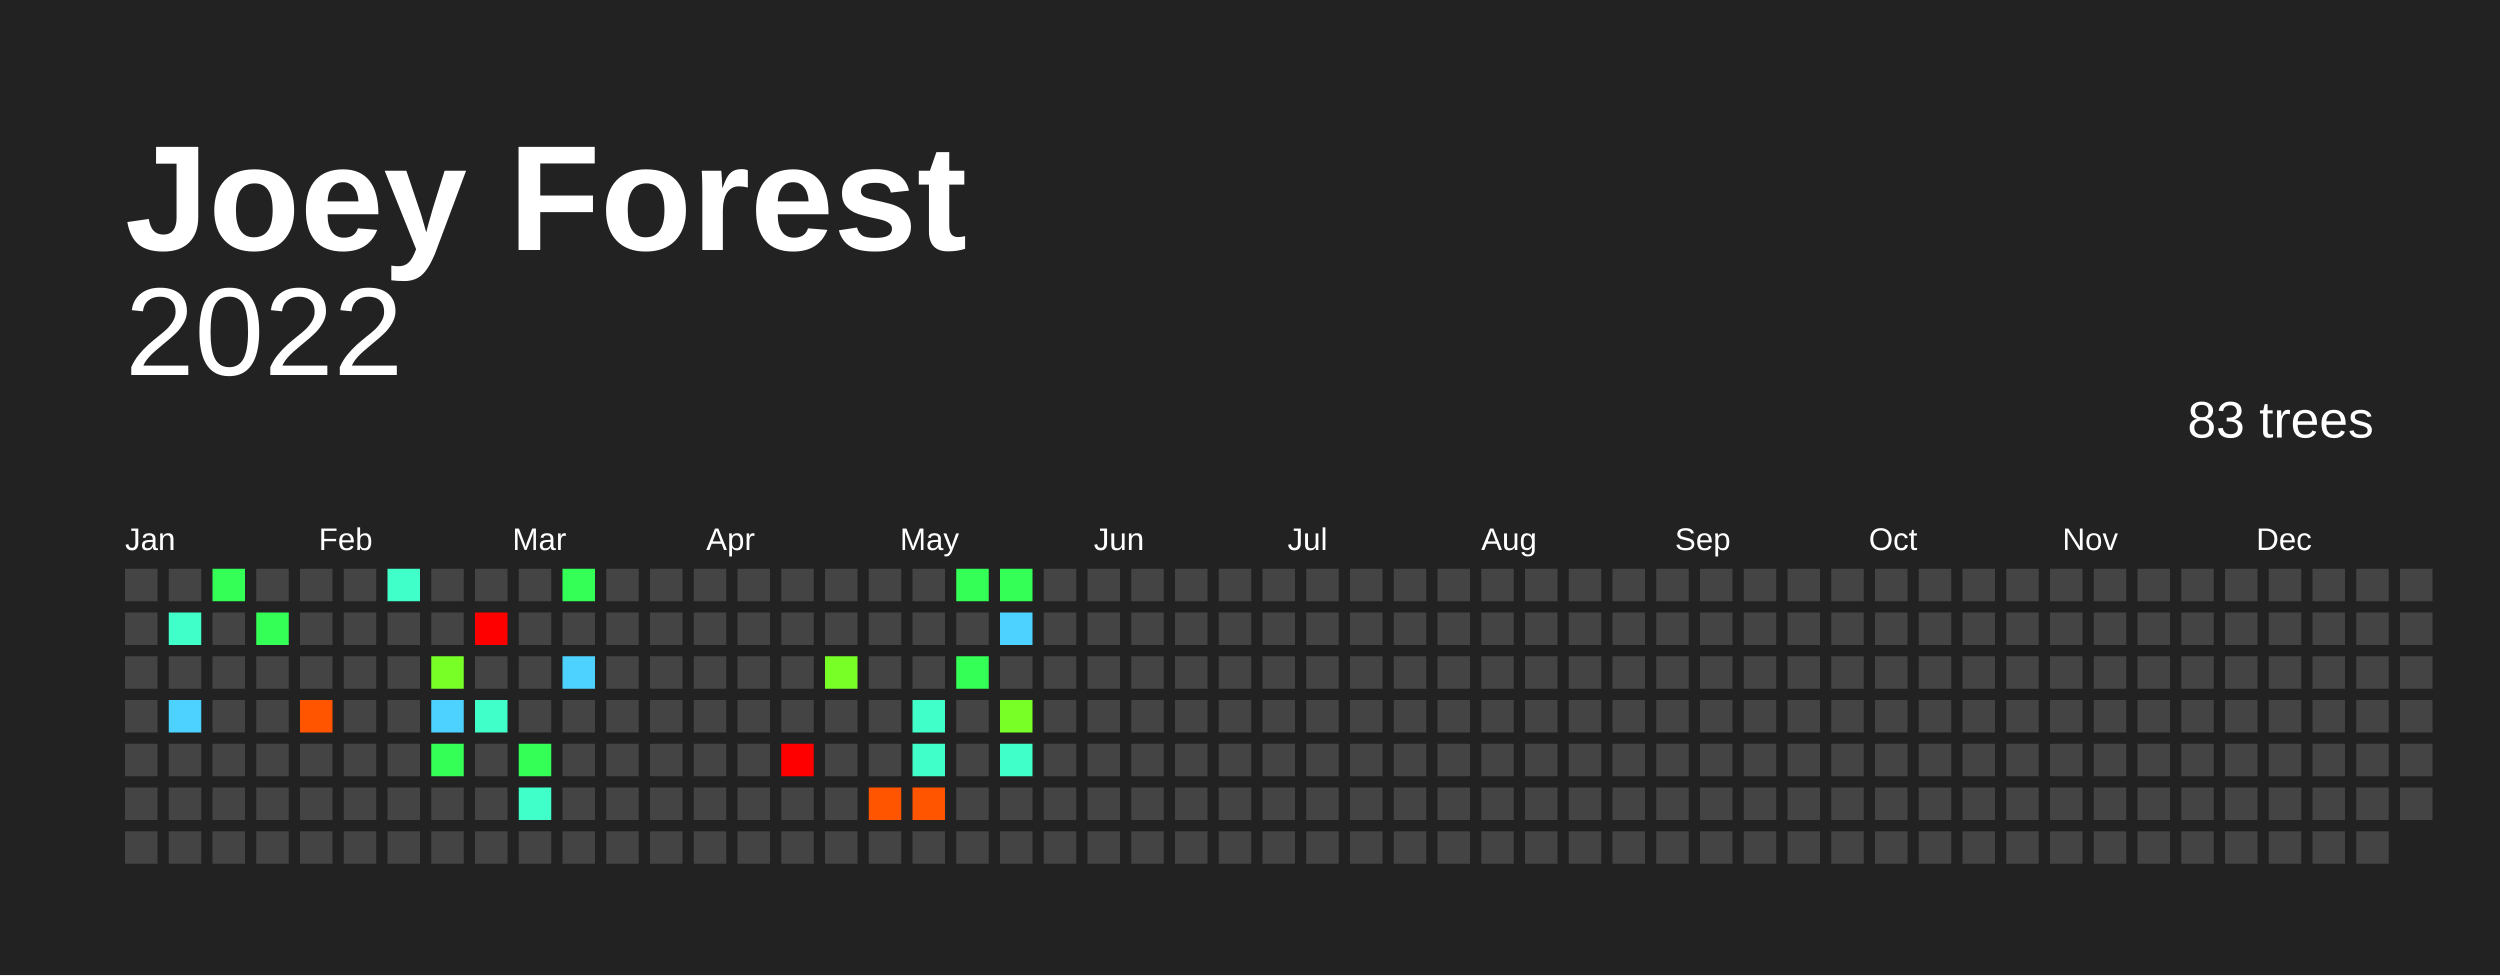
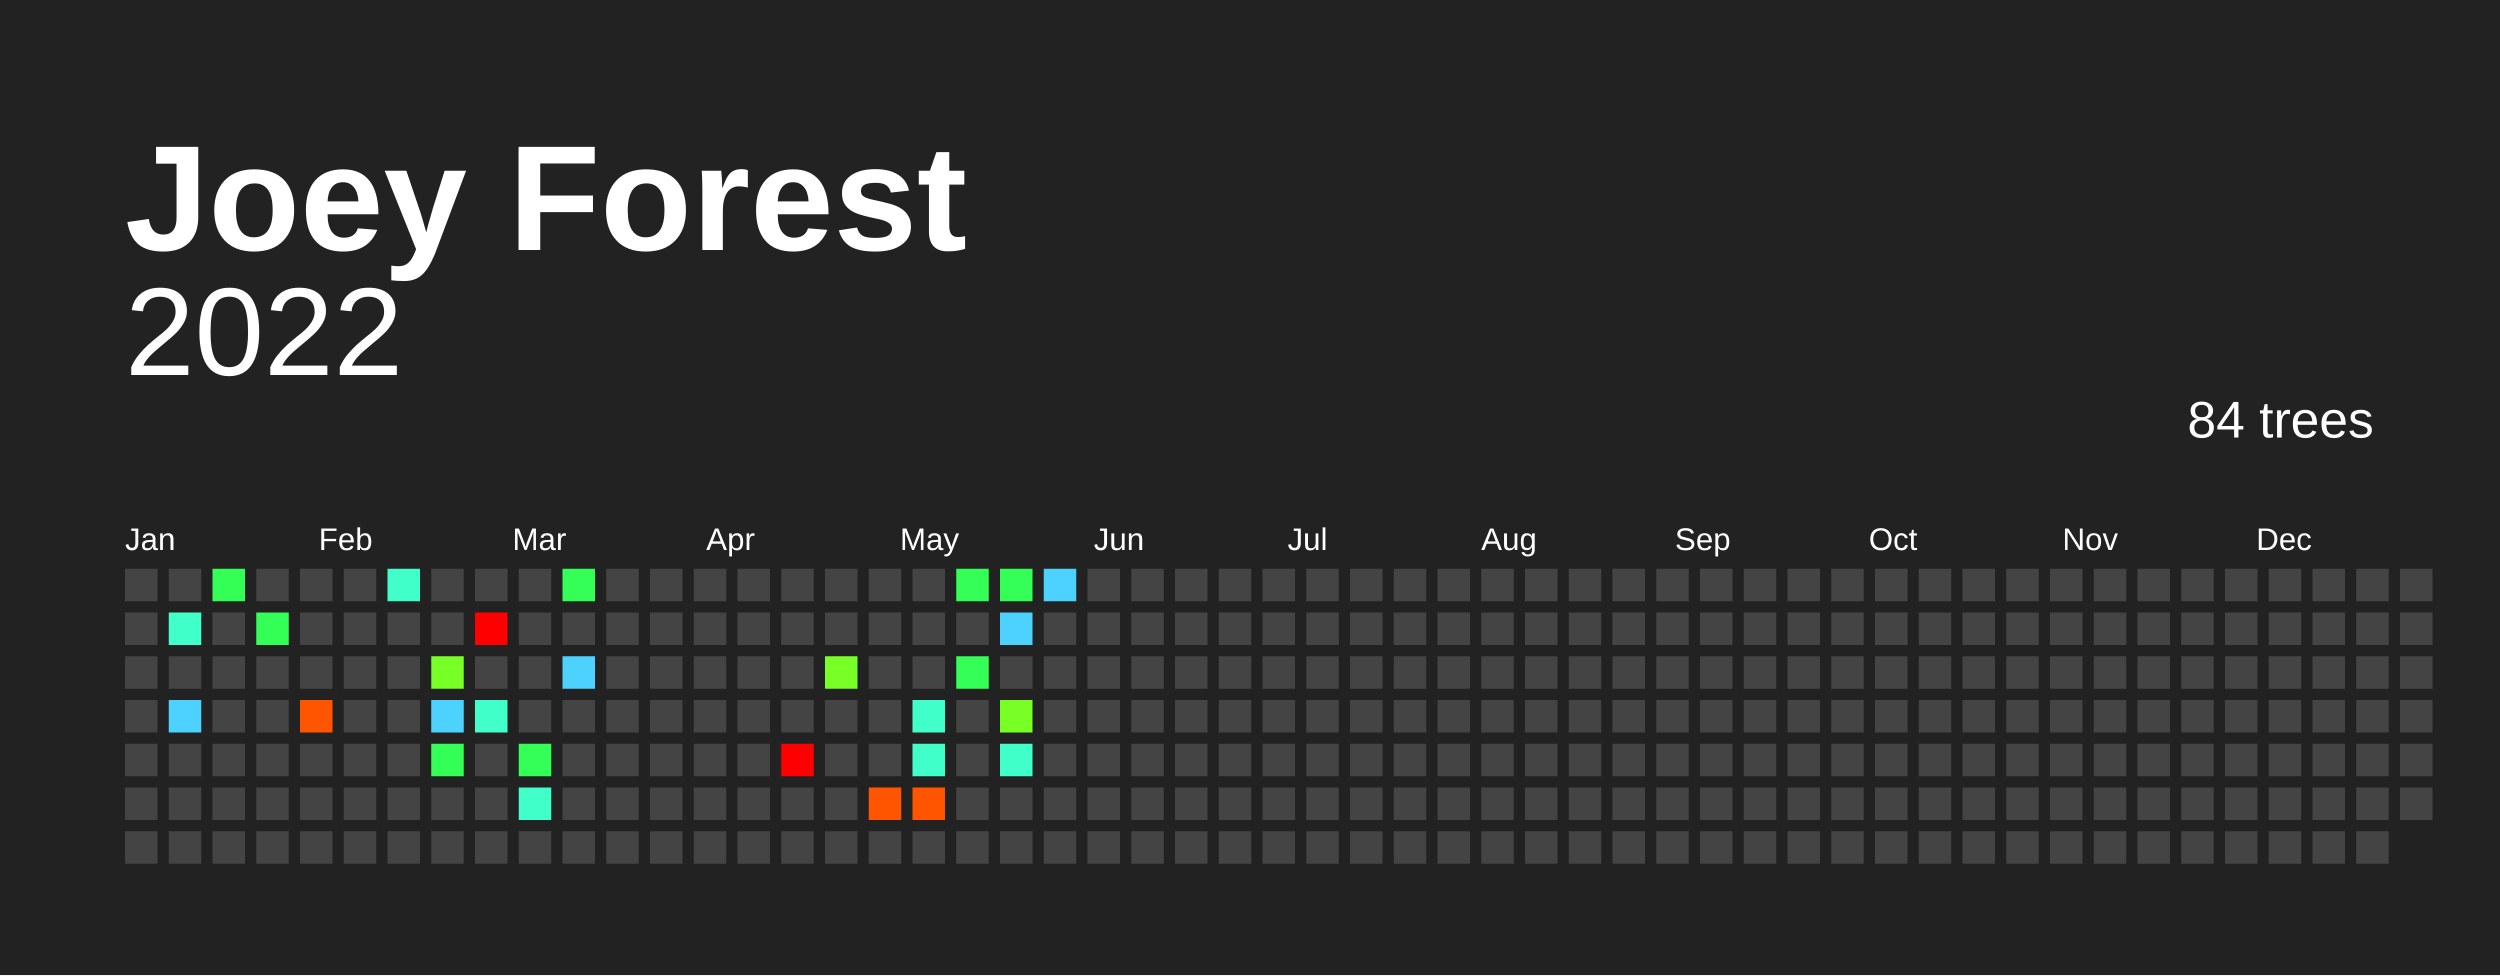
<svg xmlns="http://www.w3.org/2000/svg" baseProfile="full" height="78mm" version="1.1" viewBox="0,0,200,78" width="200mm">
  <defs />
  <rect fill="#222222" height="78" width="200" x="0" y="0" />
  <text fill="#FFFFFF" style="font-size:12px; font-family:Arial; font-weight:bold;" x="10" y="20">Joey Forest</text>
  <text alignment-baseline="hanging" fill="#FFFFFF" style="font-size:10.0px; font-family:Arial;" x="10" y="30">2022</text>
-   <text alignment-baseline="hanging" fill="#FFFFFF" style="font-size:4.125px; font-family:Arial;" x="175" y="35">83 trees</text>
+   <text alignment-baseline="hanging" fill="#FFFFFF" style="font-size:4.125px; font-family:Arial;" x="175" y="35">84 trees</text>
  <text fill="#FFFFFF" style="font-size:2.5px; font-family:Arial" x="10.0" y="44">Jan</text>
  <text fill="#FFFFFF" style="font-size:2.5px; font-family:Arial" x="25.5" y="44">Feb</text>
  <text fill="#FFFFFF" style="font-size:2.5px; font-family:Arial" x="41.0" y="44">Mar</text>
  <text fill="#FFFFFF" style="font-size:2.5px; font-family:Arial" x="56.5" y="44">Apr</text>
  <text fill="#FFFFFF" style="font-size:2.5px; font-family:Arial" x="72.0" y="44">May</text>
  <text fill="#FFFFFF" style="font-size:2.5px; font-family:Arial" x="87.5" y="44">Jun</text>
  <text fill="#FFFFFF" style="font-size:2.5px; font-family:Arial" x="103.0" y="44">Jul</text>
  <text fill="#FFFFFF" style="font-size:2.5px; font-family:Arial" x="118.5" y="44">Aug</text>
  <text fill="#FFFFFF" style="font-size:2.5px; font-family:Arial" x="134.0" y="44">Sep</text>
  <text fill="#FFFFFF" style="font-size:2.5px; font-family:Arial" x="149.5" y="44">Oct</text>
  <text fill="#FFFFFF" style="font-size:2.5px; font-family:Arial" x="165.0" y="44">Nov</text>
  <text fill="#FFFFFF" style="font-size:2.5px; font-family:Arial" x="180.5" y="44">Dec</text>
  <rect fill="#444444" height="2.6" width="2.6" x="10.0" y="45.5" />
  <rect fill="#444444" height="2.6" width="2.6" x="10.0" y="49.0" />
  <rect fill="#444444" height="2.6" width="2.6" x="10.0" y="52.5" />
  <rect fill="#444444" height="2.6" width="2.6" x="10.0" y="56.0" />
  <rect fill="#444444" height="2.6" width="2.6" x="10.0" y="59.5" />
  <rect fill="#444444" height="2.6" width="2.6" x="10.0" y="63.0" />
  <rect fill="#444444" height="2.6" width="2.6" x="10.0" y="66.5" />
  <rect fill="#444444" height="2.6" width="2.6" x="13.5" y="45.5" />
  <rect fill="#40ffc8" height="2.6" width="2.6" x="13.5" y="49.0" />
  <rect fill="#444444" height="2.6" width="2.6" x="13.5" y="52.5" />
  <rect fill="#4dd2ff" height="2.6" width="2.6" x="13.5" y="56.0" />
  <rect fill="#444444" height="2.6" width="2.6" x="13.5" y="59.5" />
  <rect fill="#444444" height="2.6" width="2.6" x="13.5" y="63.0" />
  <rect fill="#444444" height="2.6" width="2.6" x="13.5" y="66.5" />
  <rect fill="#33ff56" height="2.6" width="2.6" x="17.0" y="45.5" />
  <rect fill="#444444" height="2.6" width="2.6" x="17.0" y="49.0" />
  <rect fill="#444444" height="2.6" width="2.6" x="17.0" y="52.5" />
  <rect fill="#444444" height="2.6" width="2.6" x="17.0" y="56.0" />
  <rect fill="#444444" height="2.6" width="2.6" x="17.0" y="59.5" />
  <rect fill="#444444" height="2.6" width="2.6" x="17.0" y="63.0" />
  <rect fill="#444444" height="2.6" width="2.6" x="17.0" y="66.5" />
  <rect fill="#444444" height="2.6" width="2.6" x="20.5" y="45.5" />
  <rect fill="#33ff56" height="2.6" width="2.6" x="20.5" y="49.0" />
  <rect fill="#444444" height="2.6" width="2.6" x="20.5" y="52.5" />
  <rect fill="#444444" height="2.6" width="2.6" x="20.5" y="56.0" />
  <rect fill="#444444" height="2.6" width="2.6" x="20.5" y="59.5" />
  <rect fill="#444444" height="2.6" width="2.6" x="20.5" y="63.0" />
  <rect fill="#444444" height="2.6" width="2.6" x="20.5" y="66.5" />
  <rect fill="#444444" height="2.6" width="2.6" x="24.0" y="45.5" />
  <rect fill="#444444" height="2.6" width="2.6" x="24.0" y="49.0" />
  <rect fill="#444444" height="2.6" width="2.6" x="24.0" y="52.5" />
  <rect fill="#ff5500" height="2.6" width="2.6" x="24.0" y="56.0" />
  <rect fill="#444444" height="2.6" width="2.6" x="24.0" y="59.5" />
  <rect fill="#444444" height="2.6" width="2.6" x="24.0" y="63.0" />
  <rect fill="#444444" height="2.6" width="2.6" x="24.0" y="66.5" />
  <rect fill="#444444" height="2.6" width="2.6" x="27.5" y="45.5" />
  <rect fill="#444444" height="2.6" width="2.6" x="27.5" y="49.0" />
  <rect fill="#444444" height="2.6" width="2.6" x="27.5" y="52.5" />
  <rect fill="#444444" height="2.6" width="2.6" x="27.5" y="56.0" />
  <rect fill="#444444" height="2.6" width="2.6" x="27.5" y="59.5" />
  <rect fill="#444444" height="2.6" width="2.6" x="27.5" y="63.0" />
  <rect fill="#444444" height="2.6" width="2.6" x="27.5" y="66.5" />
  <rect fill="#40ffc8" height="2.6" width="2.6" x="31.0" y="45.5" />
  <rect fill="#444444" height="2.6" width="2.6" x="31.0" y="49.0" />
  <rect fill="#444444" height="2.6" width="2.6" x="31.0" y="52.5" />
  <rect fill="#444444" height="2.6" width="2.6" x="31.0" y="56.0" />
  <rect fill="#444444" height="2.6" width="2.6" x="31.0" y="59.5" />
  <rect fill="#444444" height="2.6" width="2.6" x="31.0" y="63.0" />
  <rect fill="#444444" height="2.6" width="2.6" x="31.0" y="66.5" />
  <rect fill="#444444" height="2.6" width="2.6" x="34.5" y="45.5" />
  <rect fill="#444444" height="2.6" width="2.6" x="34.5" y="49.0" />
  <rect fill="#77ff26" height="2.6" width="2.6" x="34.5" y="52.5" />
  <rect fill="#4dd2ff" height="2.6" width="2.6" x="34.5" y="56.0" />
  <rect fill="#33ff56" height="2.6" width="2.6" x="34.5" y="59.5" />
  <rect fill="#444444" height="2.6" width="2.6" x="34.5" y="63.0" />
  <rect fill="#444444" height="2.6" width="2.6" x="34.5" y="66.5" />
  <rect fill="#444444" height="2.6" width="2.6" x="38.0" y="45.5" />
  <rect fill="red" height="2.6" width="2.6" x="38.0" y="49.0" />
  <rect fill="#444444" height="2.6" width="2.6" x="38.0" y="52.5" />
  <rect fill="#40ffc8" height="2.6" width="2.6" x="38.0" y="56.0" />
  <rect fill="#444444" height="2.6" width="2.6" x="38.0" y="59.5" />
  <rect fill="#444444" height="2.6" width="2.6" x="38.0" y="63.0" />
  <rect fill="#444444" height="2.6" width="2.6" x="38.0" y="66.5" />
  <rect fill="#444444" height="2.6" width="2.6" x="41.5" y="45.5" />
  <rect fill="#444444" height="2.6" width="2.6" x="41.5" y="49.0" />
  <rect fill="#444444" height="2.6" width="2.6" x="41.5" y="52.5" />
  <rect fill="#444444" height="2.6" width="2.6" x="41.5" y="56.0" />
  <rect fill="#33ff56" height="2.6" width="2.6" x="41.5" y="59.5" />
  <rect fill="#40ffc8" height="2.6" width="2.6" x="41.5" y="63.0" />
  <rect fill="#444444" height="2.6" width="2.6" x="41.5" y="66.5" />
  <rect fill="#33ff56" height="2.6" width="2.6" x="45.0" y="45.5" />
  <rect fill="#444444" height="2.6" width="2.6" x="45.0" y="49.0" />
  <rect fill="#4dd2ff" height="2.6" width="2.6" x="45.0" y="52.5" />
  <rect fill="#444444" height="2.6" width="2.6" x="45.0" y="56.0" />
  <rect fill="#444444" height="2.6" width="2.6" x="45.0" y="59.5" />
  <rect fill="#444444" height="2.6" width="2.6" x="45.0" y="63.0" />
  <rect fill="#444444" height="2.6" width="2.6" x="45.0" y="66.5" />
  <rect fill="#444444" height="2.6" width="2.6" x="48.5" y="45.5" />
  <rect fill="#444444" height="2.6" width="2.6" x="48.5" y="49.0" />
  <rect fill="#444444" height="2.6" width="2.6" x="48.5" y="52.5" />
  <rect fill="#444444" height="2.6" width="2.6" x="48.5" y="56.0" />
  <rect fill="#444444" height="2.6" width="2.6" x="48.5" y="59.5" />
  <rect fill="#444444" height="2.6" width="2.6" x="48.5" y="63.0" />
  <rect fill="#444444" height="2.6" width="2.6" x="48.5" y="66.5" />
  <rect fill="#444444" height="2.6" width="2.6" x="52.0" y="45.5" />
  <rect fill="#444444" height="2.6" width="2.6" x="52.0" y="49.0" />
  <rect fill="#444444" height="2.6" width="2.6" x="52.0" y="52.5" />
  <rect fill="#444444" height="2.6" width="2.6" x="52.0" y="56.0" />
  <rect fill="#444444" height="2.6" width="2.6" x="52.0" y="59.5" />
  <rect fill="#444444" height="2.6" width="2.6" x="52.0" y="63.0" />
  <rect fill="#444444" height="2.6" width="2.6" x="52.0" y="66.5" />
  <rect fill="#444444" height="2.6" width="2.6" x="55.5" y="45.5" />
  <rect fill="#444444" height="2.6" width="2.6" x="55.5" y="49.0" />
  <rect fill="#444444" height="2.6" width="2.6" x="55.5" y="52.5" />
  <rect fill="#444444" height="2.6" width="2.6" x="55.5" y="56.0" />
  <rect fill="#444444" height="2.6" width="2.6" x="55.5" y="59.5" />
  <rect fill="#444444" height="2.6" width="2.6" x="55.5" y="63.0" />
  <rect fill="#444444" height="2.6" width="2.6" x="55.5" y="66.5" />
  <rect fill="#444444" height="2.6" width="2.6" x="59.0" y="45.5" />
  <rect fill="#444444" height="2.6" width="2.6" x="59.0" y="49.0" />
  <rect fill="#444444" height="2.6" width="2.6" x="59.0" y="52.5" />
  <rect fill="#444444" height="2.6" width="2.6" x="59.0" y="56.0" />
  <rect fill="#444444" height="2.6" width="2.6" x="59.0" y="59.5" />
  <rect fill="#444444" height="2.6" width="2.6" x="59.0" y="63.0" />
  <rect fill="#444444" height="2.6" width="2.6" x="59.0" y="66.5" />
  <rect fill="#444444" height="2.6" width="2.6" x="62.5" y="45.5" />
  <rect fill="#444444" height="2.6" width="2.6" x="62.5" y="49.0" />
  <rect fill="#444444" height="2.6" width="2.6" x="62.5" y="52.5" />
  <rect fill="#444444" height="2.6" width="2.6" x="62.5" y="56.0" />
  <rect fill="red" height="2.6" width="2.6" x="62.5" y="59.5" />
  <rect fill="#444444" height="2.6" width="2.6" x="62.5" y="63.0" />
  <rect fill="#444444" height="2.6" width="2.6" x="62.5" y="66.5" />
  <rect fill="#444444" height="2.6" width="2.6" x="66.0" y="45.5" />
  <rect fill="#444444" height="2.6" width="2.6" x="66.0" y="49.0" />
  <rect fill="#77ff26" height="2.6" width="2.6" x="66.0" y="52.5" />
  <rect fill="#444444" height="2.6" width="2.6" x="66.0" y="56.0" />
  <rect fill="#444444" height="2.6" width="2.6" x="66.0" y="59.5" />
  <rect fill="#444444" height="2.6" width="2.6" x="66.0" y="63.0" />
  <rect fill="#444444" height="2.6" width="2.6" x="66.0" y="66.5" />
  <rect fill="#444444" height="2.6" width="2.6" x="69.5" y="45.5" />
  <rect fill="#444444" height="2.6" width="2.6" x="69.5" y="49.0" />
  <rect fill="#444444" height="2.6" width="2.6" x="69.5" y="52.5" />
  <rect fill="#444444" height="2.6" width="2.6" x="69.5" y="56.0" />
  <rect fill="#444444" height="2.6" width="2.6" x="69.5" y="59.5" />
  <rect fill="#ff5500" height="2.6" width="2.6" x="69.5" y="63.0" />
  <rect fill="#444444" height="2.6" width="2.6" x="69.5" y="66.5" />
  <rect fill="#444444" height="2.6" width="2.6" x="73.0" y="45.5" />
  <rect fill="#444444" height="2.6" width="2.6" x="73.0" y="49.0" />
  <rect fill="#444444" height="2.6" width="2.6" x="73.0" y="52.5" />
  <rect fill="#40ffc8" height="2.6" width="2.6" x="73.0" y="56.0" />
  <rect fill="#40ffc8" height="2.6" width="2.6" x="73.0" y="59.5" />
  <rect fill="#ff5500" height="2.6" width="2.6" x="73.0" y="63.0" />
  <rect fill="#444444" height="2.6" width="2.6" x="73.0" y="66.5" />
  <rect fill="#33ff56" height="2.6" width="2.6" x="76.5" y="45.5" />
  <rect fill="#444444" height="2.6" width="2.6" x="76.5" y="49.0" />
  <rect fill="#33ff56" height="2.6" width="2.6" x="76.5" y="52.5" />
  <rect fill="#444444" height="2.6" width="2.6" x="76.5" y="56.0" />
  <rect fill="#444444" height="2.6" width="2.6" x="76.5" y="59.5" />
  <rect fill="#444444" height="2.6" width="2.6" x="76.5" y="63.0" />
  <rect fill="#444444" height="2.6" width="2.6" x="76.5" y="66.5" />
  <rect fill="#33ff56" height="2.6" width="2.6" x="80.0" y="45.5" />
  <rect fill="#4dd2ff" height="2.6" width="2.6" x="80.0" y="49.0" />
  <rect fill="#444444" height="2.6" width="2.6" x="80.0" y="52.5" />
  <rect fill="#77ff26" height="2.6" width="2.6" x="80.0" y="56.0" />
  <rect fill="#40ffc8" height="2.6" width="2.6" x="80.0" y="59.5" />
  <rect fill="#444444" height="2.6" width="2.6" x="80.0" y="63.0" />
  <rect fill="#444444" height="2.6" width="2.6" x="80.0" y="66.5" />
-   <rect fill="#444444" height="2.6" width="2.6" x="83.5" y="45.5" />
+   <rect fill="#4dd2ff" height="2.6" width="2.6" x="83.5" y="45.5" />
  <rect fill="#444444" height="2.6" width="2.6" x="83.5" y="49.0" />
  <rect fill="#444444" height="2.6" width="2.6" x="83.5" y="52.5" />
  <rect fill="#444444" height="2.6" width="2.6" x="83.5" y="56.0" />
  <rect fill="#444444" height="2.6" width="2.6" x="83.5" y="59.5" />
  <rect fill="#444444" height="2.6" width="2.6" x="83.5" y="63.0" />
  <rect fill="#444444" height="2.6" width="2.6" x="83.5" y="66.5" />
  <rect fill="#444444" height="2.6" width="2.6" x="87.0" y="45.5" />
  <rect fill="#444444" height="2.6" width="2.6" x="87.0" y="49.0" />
  <rect fill="#444444" height="2.6" width="2.6" x="87.0" y="52.5" />
  <rect fill="#444444" height="2.6" width="2.6" x="87.0" y="56.0" />
  <rect fill="#444444" height="2.6" width="2.6" x="87.0" y="59.5" />
  <rect fill="#444444" height="2.6" width="2.6" x="87.0" y="63.0" />
  <rect fill="#444444" height="2.6" width="2.6" x="87.0" y="66.5" />
  <rect fill="#444444" height="2.6" width="2.6" x="90.5" y="45.5" />
  <rect fill="#444444" height="2.6" width="2.6" x="90.5" y="49.0" />
  <rect fill="#444444" height="2.6" width="2.6" x="90.5" y="52.5" />
  <rect fill="#444444" height="2.6" width="2.6" x="90.5" y="56.0" />
  <rect fill="#444444" height="2.6" width="2.6" x="90.5" y="59.5" />
  <rect fill="#444444" height="2.6" width="2.6" x="90.5" y="63.0" />
  <rect fill="#444444" height="2.6" width="2.6" x="90.5" y="66.5" />
  <rect fill="#444444" height="2.6" width="2.6" x="94.0" y="45.5" />
  <rect fill="#444444" height="2.6" width="2.6" x="94.0" y="49.0" />
  <rect fill="#444444" height="2.6" width="2.6" x="94.0" y="52.5" />
  <rect fill="#444444" height="2.6" width="2.6" x="94.0" y="56.0" />
  <rect fill="#444444" height="2.6" width="2.6" x="94.0" y="59.5" />
  <rect fill="#444444" height="2.6" width="2.6" x="94.0" y="63.0" />
  <rect fill="#444444" height="2.6" width="2.6" x="94.0" y="66.5" />
  <rect fill="#444444" height="2.6" width="2.6" x="97.5" y="45.5" />
  <rect fill="#444444" height="2.6" width="2.6" x="97.5" y="49.0" />
  <rect fill="#444444" height="2.6" width="2.6" x="97.5" y="52.5" />
  <rect fill="#444444" height="2.6" width="2.6" x="97.5" y="56.0" />
  <rect fill="#444444" height="2.6" width="2.6" x="97.5" y="59.5" />
  <rect fill="#444444" height="2.6" width="2.6" x="97.5" y="63.0" />
  <rect fill="#444444" height="2.6" width="2.6" x="97.5" y="66.5" />
  <rect fill="#444444" height="2.6" width="2.6" x="101.0" y="45.5" />
  <rect fill="#444444" height="2.6" width="2.6" x="101.0" y="49.0" />
  <rect fill="#444444" height="2.6" width="2.6" x="101.0" y="52.5" />
  <rect fill="#444444" height="2.6" width="2.6" x="101.0" y="56.0" />
  <rect fill="#444444" height="2.6" width="2.6" x="101.0" y="59.5" />
  <rect fill="#444444" height="2.6" width="2.6" x="101.0" y="63.0" />
  <rect fill="#444444" height="2.6" width="2.6" x="101.0" y="66.5" />
  <rect fill="#444444" height="2.6" width="2.6" x="104.5" y="45.5" />
  <rect fill="#444444" height="2.6" width="2.6" x="104.5" y="49.0" />
  <rect fill="#444444" height="2.6" width="2.6" x="104.5" y="52.5" />
  <rect fill="#444444" height="2.6" width="2.6" x="104.5" y="56.0" />
  <rect fill="#444444" height="2.6" width="2.6" x="104.5" y="59.5" />
  <rect fill="#444444" height="2.6" width="2.6" x="104.5" y="63.0" />
  <rect fill="#444444" height="2.6" width="2.6" x="104.5" y="66.5" />
  <rect fill="#444444" height="2.6" width="2.6" x="108.0" y="45.5" />
  <rect fill="#444444" height="2.6" width="2.6" x="108.0" y="49.0" />
  <rect fill="#444444" height="2.6" width="2.6" x="108.0" y="52.5" />
  <rect fill="#444444" height="2.6" width="2.6" x="108.0" y="56.0" />
  <rect fill="#444444" height="2.6" width="2.6" x="108.0" y="59.5" />
  <rect fill="#444444" height="2.6" width="2.6" x="108.0" y="63.0" />
  <rect fill="#444444" height="2.6" width="2.6" x="108.0" y="66.5" />
  <rect fill="#444444" height="2.6" width="2.6" x="111.5" y="45.5" />
  <rect fill="#444444" height="2.6" width="2.6" x="111.5" y="49.0" />
  <rect fill="#444444" height="2.6" width="2.6" x="111.5" y="52.5" />
  <rect fill="#444444" height="2.6" width="2.6" x="111.5" y="56.0" />
  <rect fill="#444444" height="2.6" width="2.6" x="111.5" y="59.5" />
  <rect fill="#444444" height="2.6" width="2.6" x="111.5" y="63.0" />
  <rect fill="#444444" height="2.6" width="2.6" x="111.5" y="66.5" />
  <rect fill="#444444" height="2.6" width="2.6" x="115.0" y="45.5" />
  <rect fill="#444444" height="2.6" width="2.6" x="115.0" y="49.0" />
  <rect fill="#444444" height="2.6" width="2.6" x="115.0" y="52.5" />
  <rect fill="#444444" height="2.6" width="2.6" x="115.0" y="56.0" />
  <rect fill="#444444" height="2.6" width="2.6" x="115.0" y="59.5" />
  <rect fill="#444444" height="2.6" width="2.6" x="115.0" y="63.0" />
  <rect fill="#444444" height="2.6" width="2.6" x="115.0" y="66.5" />
  <rect fill="#444444" height="2.6" width="2.6" x="118.5" y="45.5" />
  <rect fill="#444444" height="2.6" width="2.6" x="118.5" y="49.0" />
  <rect fill="#444444" height="2.6" width="2.6" x="118.5" y="52.5" />
  <rect fill="#444444" height="2.6" width="2.6" x="118.5" y="56.0" />
  <rect fill="#444444" height="2.6" width="2.6" x="118.5" y="59.5" />
  <rect fill="#444444" height="2.6" width="2.6" x="118.5" y="63.0" />
  <rect fill="#444444" height="2.6" width="2.6" x="118.5" y="66.5" />
  <rect fill="#444444" height="2.6" width="2.6" x="122.0" y="45.5" />
  <rect fill="#444444" height="2.6" width="2.6" x="122.0" y="49.0" />
  <rect fill="#444444" height="2.6" width="2.6" x="122.0" y="52.5" />
  <rect fill="#444444" height="2.6" width="2.6" x="122.0" y="56.0" />
  <rect fill="#444444" height="2.6" width="2.6" x="122.0" y="59.5" />
  <rect fill="#444444" height="2.6" width="2.6" x="122.0" y="63.0" />
  <rect fill="#444444" height="2.6" width="2.6" x="122.0" y="66.5" />
  <rect fill="#444444" height="2.6" width="2.6" x="125.5" y="45.5" />
  <rect fill="#444444" height="2.6" width="2.6" x="125.5" y="49.0" />
  <rect fill="#444444" height="2.6" width="2.6" x="125.5" y="52.5" />
  <rect fill="#444444" height="2.6" width="2.6" x="125.5" y="56.0" />
  <rect fill="#444444" height="2.6" width="2.6" x="125.5" y="59.5" />
  <rect fill="#444444" height="2.6" width="2.6" x="125.5" y="63.0" />
  <rect fill="#444444" height="2.6" width="2.6" x="125.5" y="66.5" />
  <rect fill="#444444" height="2.6" width="2.6" x="129.0" y="45.5" />
  <rect fill="#444444" height="2.6" width="2.6" x="129.0" y="49.0" />
  <rect fill="#444444" height="2.6" width="2.6" x="129.0" y="52.5" />
  <rect fill="#444444" height="2.6" width="2.6" x="129.0" y="56.0" />
  <rect fill="#444444" height="2.6" width="2.6" x="129.0" y="59.5" />
  <rect fill="#444444" height="2.6" width="2.6" x="129.0" y="63.0" />
  <rect fill="#444444" height="2.6" width="2.6" x="129.0" y="66.5" />
  <rect fill="#444444" height="2.6" width="2.6" x="132.5" y="45.5" />
  <rect fill="#444444" height="2.6" width="2.6" x="132.5" y="49.0" />
  <rect fill="#444444" height="2.6" width="2.6" x="132.5" y="52.5" />
  <rect fill="#444444" height="2.6" width="2.6" x="132.5" y="56.0" />
  <rect fill="#444444" height="2.6" width="2.6" x="132.5" y="59.5" />
  <rect fill="#444444" height="2.6" width="2.6" x="132.5" y="63.0" />
  <rect fill="#444444" height="2.6" width="2.6" x="132.5" y="66.5" />
  <rect fill="#444444" height="2.6" width="2.6" x="136.0" y="45.5" />
  <rect fill="#444444" height="2.6" width="2.6" x="136.0" y="49.0" />
  <rect fill="#444444" height="2.6" width="2.6" x="136.0" y="52.5" />
  <rect fill="#444444" height="2.6" width="2.6" x="136.0" y="56.0" />
  <rect fill="#444444" height="2.6" width="2.6" x="136.0" y="59.5" />
  <rect fill="#444444" height="2.6" width="2.6" x="136.0" y="63.0" />
  <rect fill="#444444" height="2.6" width="2.6" x="136.0" y="66.5" />
  <rect fill="#444444" height="2.6" width="2.6" x="139.5" y="45.5" />
  <rect fill="#444444" height="2.6" width="2.6" x="139.5" y="49.0" />
  <rect fill="#444444" height="2.6" width="2.6" x="139.5" y="52.5" />
  <rect fill="#444444" height="2.6" width="2.6" x="139.5" y="56.0" />
  <rect fill="#444444" height="2.6" width="2.6" x="139.5" y="59.5" />
  <rect fill="#444444" height="2.6" width="2.6" x="139.5" y="63.0" />
  <rect fill="#444444" height="2.6" width="2.6" x="139.5" y="66.5" />
  <rect fill="#444444" height="2.6" width="2.6" x="143.0" y="45.5" />
  <rect fill="#444444" height="2.6" width="2.6" x="143.0" y="49.0" />
  <rect fill="#444444" height="2.6" width="2.6" x="143.0" y="52.5" />
  <rect fill="#444444" height="2.6" width="2.6" x="143.0" y="56.0" />
  <rect fill="#444444" height="2.6" width="2.6" x="143.0" y="59.5" />
  <rect fill="#444444" height="2.6" width="2.6" x="143.0" y="63.0" />
  <rect fill="#444444" height="2.6" width="2.6" x="143.0" y="66.5" />
  <rect fill="#444444" height="2.6" width="2.6" x="146.5" y="45.5" />
  <rect fill="#444444" height="2.6" width="2.6" x="146.5" y="49.0" />
  <rect fill="#444444" height="2.6" width="2.6" x="146.5" y="52.5" />
  <rect fill="#444444" height="2.6" width="2.6" x="146.5" y="56.0" />
  <rect fill="#444444" height="2.6" width="2.6" x="146.5" y="59.5" />
  <rect fill="#444444" height="2.6" width="2.6" x="146.5" y="63.0" />
  <rect fill="#444444" height="2.6" width="2.6" x="146.5" y="66.5" />
  <rect fill="#444444" height="2.6" width="2.6" x="150.0" y="45.5" />
  <rect fill="#444444" height="2.6" width="2.6" x="150.0" y="49.0" />
  <rect fill="#444444" height="2.6" width="2.6" x="150.0" y="52.5" />
  <rect fill="#444444" height="2.6" width="2.6" x="150.0" y="56.0" />
  <rect fill="#444444" height="2.6" width="2.6" x="150.0" y="59.5" />
  <rect fill="#444444" height="2.6" width="2.6" x="150.0" y="63.0" />
  <rect fill="#444444" height="2.6" width="2.6" x="150.0" y="66.5" />
  <rect fill="#444444" height="2.6" width="2.6" x="153.5" y="45.5" />
  <rect fill="#444444" height="2.6" width="2.6" x="153.5" y="49.0" />
  <rect fill="#444444" height="2.6" width="2.6" x="153.5" y="52.5" />
  <rect fill="#444444" height="2.6" width="2.6" x="153.5" y="56.0" />
  <rect fill="#444444" height="2.6" width="2.6" x="153.5" y="59.5" />
  <rect fill="#444444" height="2.6" width="2.6" x="153.5" y="63.0" />
  <rect fill="#444444" height="2.6" width="2.6" x="153.5" y="66.5" />
  <rect fill="#444444" height="2.6" width="2.6" x="157.0" y="45.5" />
  <rect fill="#444444" height="2.6" width="2.6" x="157.0" y="49.0" />
  <rect fill="#444444" height="2.6" width="2.6" x="157.0" y="52.5" />
  <rect fill="#444444" height="2.6" width="2.6" x="157.0" y="56.0" />
  <rect fill="#444444" height="2.6" width="2.6" x="157.0" y="59.5" />
  <rect fill="#444444" height="2.6" width="2.6" x="157.0" y="63.0" />
  <rect fill="#444444" height="2.6" width="2.6" x="157.0" y="66.5" />
  <rect fill="#444444" height="2.6" width="2.6" x="160.5" y="45.5" />
  <rect fill="#444444" height="2.6" width="2.6" x="160.5" y="49.0" />
  <rect fill="#444444" height="2.6" width="2.6" x="160.5" y="52.5" />
  <rect fill="#444444" height="2.6" width="2.6" x="160.5" y="56.0" />
  <rect fill="#444444" height="2.6" width="2.6" x="160.5" y="59.5" />
  <rect fill="#444444" height="2.6" width="2.6" x="160.5" y="63.0" />
  <rect fill="#444444" height="2.6" width="2.6" x="160.5" y="66.5" />
  <rect fill="#444444" height="2.6" width="2.6" x="164.0" y="45.5" />
  <rect fill="#444444" height="2.6" width="2.6" x="164.0" y="49.0" />
  <rect fill="#444444" height="2.6" width="2.6" x="164.0" y="52.5" />
  <rect fill="#444444" height="2.6" width="2.6" x="164.0" y="56.0" />
  <rect fill="#444444" height="2.6" width="2.6" x="164.0" y="59.5" />
  <rect fill="#444444" height="2.6" width="2.6" x="164.0" y="63.0" />
  <rect fill="#444444" height="2.6" width="2.6" x="164.0" y="66.5" />
  <rect fill="#444444" height="2.6" width="2.6" x="167.5" y="45.5" />
  <rect fill="#444444" height="2.6" width="2.6" x="167.5" y="49.0" />
  <rect fill="#444444" height="2.6" width="2.6" x="167.5" y="52.5" />
  <rect fill="#444444" height="2.6" width="2.6" x="167.5" y="56.0" />
  <rect fill="#444444" height="2.6" width="2.6" x="167.5" y="59.5" />
  <rect fill="#444444" height="2.6" width="2.6" x="167.5" y="63.0" />
  <rect fill="#444444" height="2.6" width="2.6" x="167.5" y="66.5" />
  <rect fill="#444444" height="2.6" width="2.6" x="171.0" y="45.5" />
  <rect fill="#444444" height="2.6" width="2.6" x="171.0" y="49.0" />
  <rect fill="#444444" height="2.6" width="2.6" x="171.0" y="52.5" />
  <rect fill="#444444" height="2.6" width="2.6" x="171.0" y="56.0" />
  <rect fill="#444444" height="2.6" width="2.6" x="171.0" y="59.5" />
  <rect fill="#444444" height="2.6" width="2.6" x="171.0" y="63.0" />
  <rect fill="#444444" height="2.6" width="2.6" x="171.0" y="66.5" />
  <rect fill="#444444" height="2.6" width="2.6" x="174.5" y="45.5" />
  <rect fill="#444444" height="2.6" width="2.6" x="174.5" y="49.0" />
  <rect fill="#444444" height="2.6" width="2.6" x="174.5" y="52.5" />
  <rect fill="#444444" height="2.6" width="2.6" x="174.5" y="56.0" />
  <rect fill="#444444" height="2.6" width="2.6" x="174.5" y="59.5" />
  <rect fill="#444444" height="2.6" width="2.6" x="174.5" y="63.0" />
  <rect fill="#444444" height="2.6" width="2.6" x="174.5" y="66.5" />
  <rect fill="#444444" height="2.6" width="2.6" x="178.0" y="45.5" />
  <rect fill="#444444" height="2.6" width="2.6" x="178.0" y="49.0" />
  <rect fill="#444444" height="2.6" width="2.6" x="178.0" y="52.5" />
  <rect fill="#444444" height="2.6" width="2.6" x="178.0" y="56.0" />
  <rect fill="#444444" height="2.6" width="2.6" x="178.0" y="59.5" />
  <rect fill="#444444" height="2.6" width="2.6" x="178.0" y="63.0" />
  <rect fill="#444444" height="2.6" width="2.6" x="178.0" y="66.5" />
  <rect fill="#444444" height="2.6" width="2.6" x="181.5" y="45.5" />
  <rect fill="#444444" height="2.6" width="2.6" x="181.5" y="49.0" />
  <rect fill="#444444" height="2.6" width="2.6" x="181.5" y="52.5" />
  <rect fill="#444444" height="2.6" width="2.6" x="181.5" y="56.0" />
  <rect fill="#444444" height="2.6" width="2.6" x="181.5" y="59.5" />
  <rect fill="#444444" height="2.6" width="2.6" x="181.5" y="63.0" />
  <rect fill="#444444" height="2.6" width="2.6" x="181.5" y="66.5" />
  <rect fill="#444444" height="2.6" width="2.6" x="185.0" y="45.5" />
  <rect fill="#444444" height="2.6" width="2.6" x="185.0" y="49.0" />
  <rect fill="#444444" height="2.6" width="2.6" x="185.0" y="52.5" />
  <rect fill="#444444" height="2.6" width="2.6" x="185.0" y="56.0" />
  <rect fill="#444444" height="2.6" width="2.6" x="185.0" y="59.5" />
  <rect fill="#444444" height="2.6" width="2.6" x="185.0" y="63.0" />
  <rect fill="#444444" height="2.6" width="2.6" x="185.0" y="66.5" />
  <rect fill="#444444" height="2.6" width="2.6" x="188.5" y="45.5" />
  <rect fill="#444444" height="2.6" width="2.6" x="188.5" y="49.0" />
  <rect fill="#444444" height="2.6" width="2.6" x="188.5" y="52.5" />
  <rect fill="#444444" height="2.6" width="2.6" x="188.5" y="56.0" />
  <rect fill="#444444" height="2.6" width="2.6" x="188.5" y="59.5" />
  <rect fill="#444444" height="2.6" width="2.6" x="188.5" y="63.0" />
  <rect fill="#444444" height="2.6" width="2.6" x="188.5" y="66.5" />
  <rect fill="#444444" height="2.6" width="2.6" x="192.0" y="45.5" />
  <rect fill="#444444" height="2.6" width="2.6" x="192.0" y="49.0" />
  <rect fill="#444444" height="2.6" width="2.6" x="192.0" y="52.5" />
  <rect fill="#444444" height="2.6" width="2.6" x="192.0" y="56.0" />
  <rect fill="#444444" height="2.6" width="2.6" x="192.0" y="59.5" />
  <rect fill="#444444" height="2.6" width="2.6" x="192.0" y="63.0" />
</svg>
